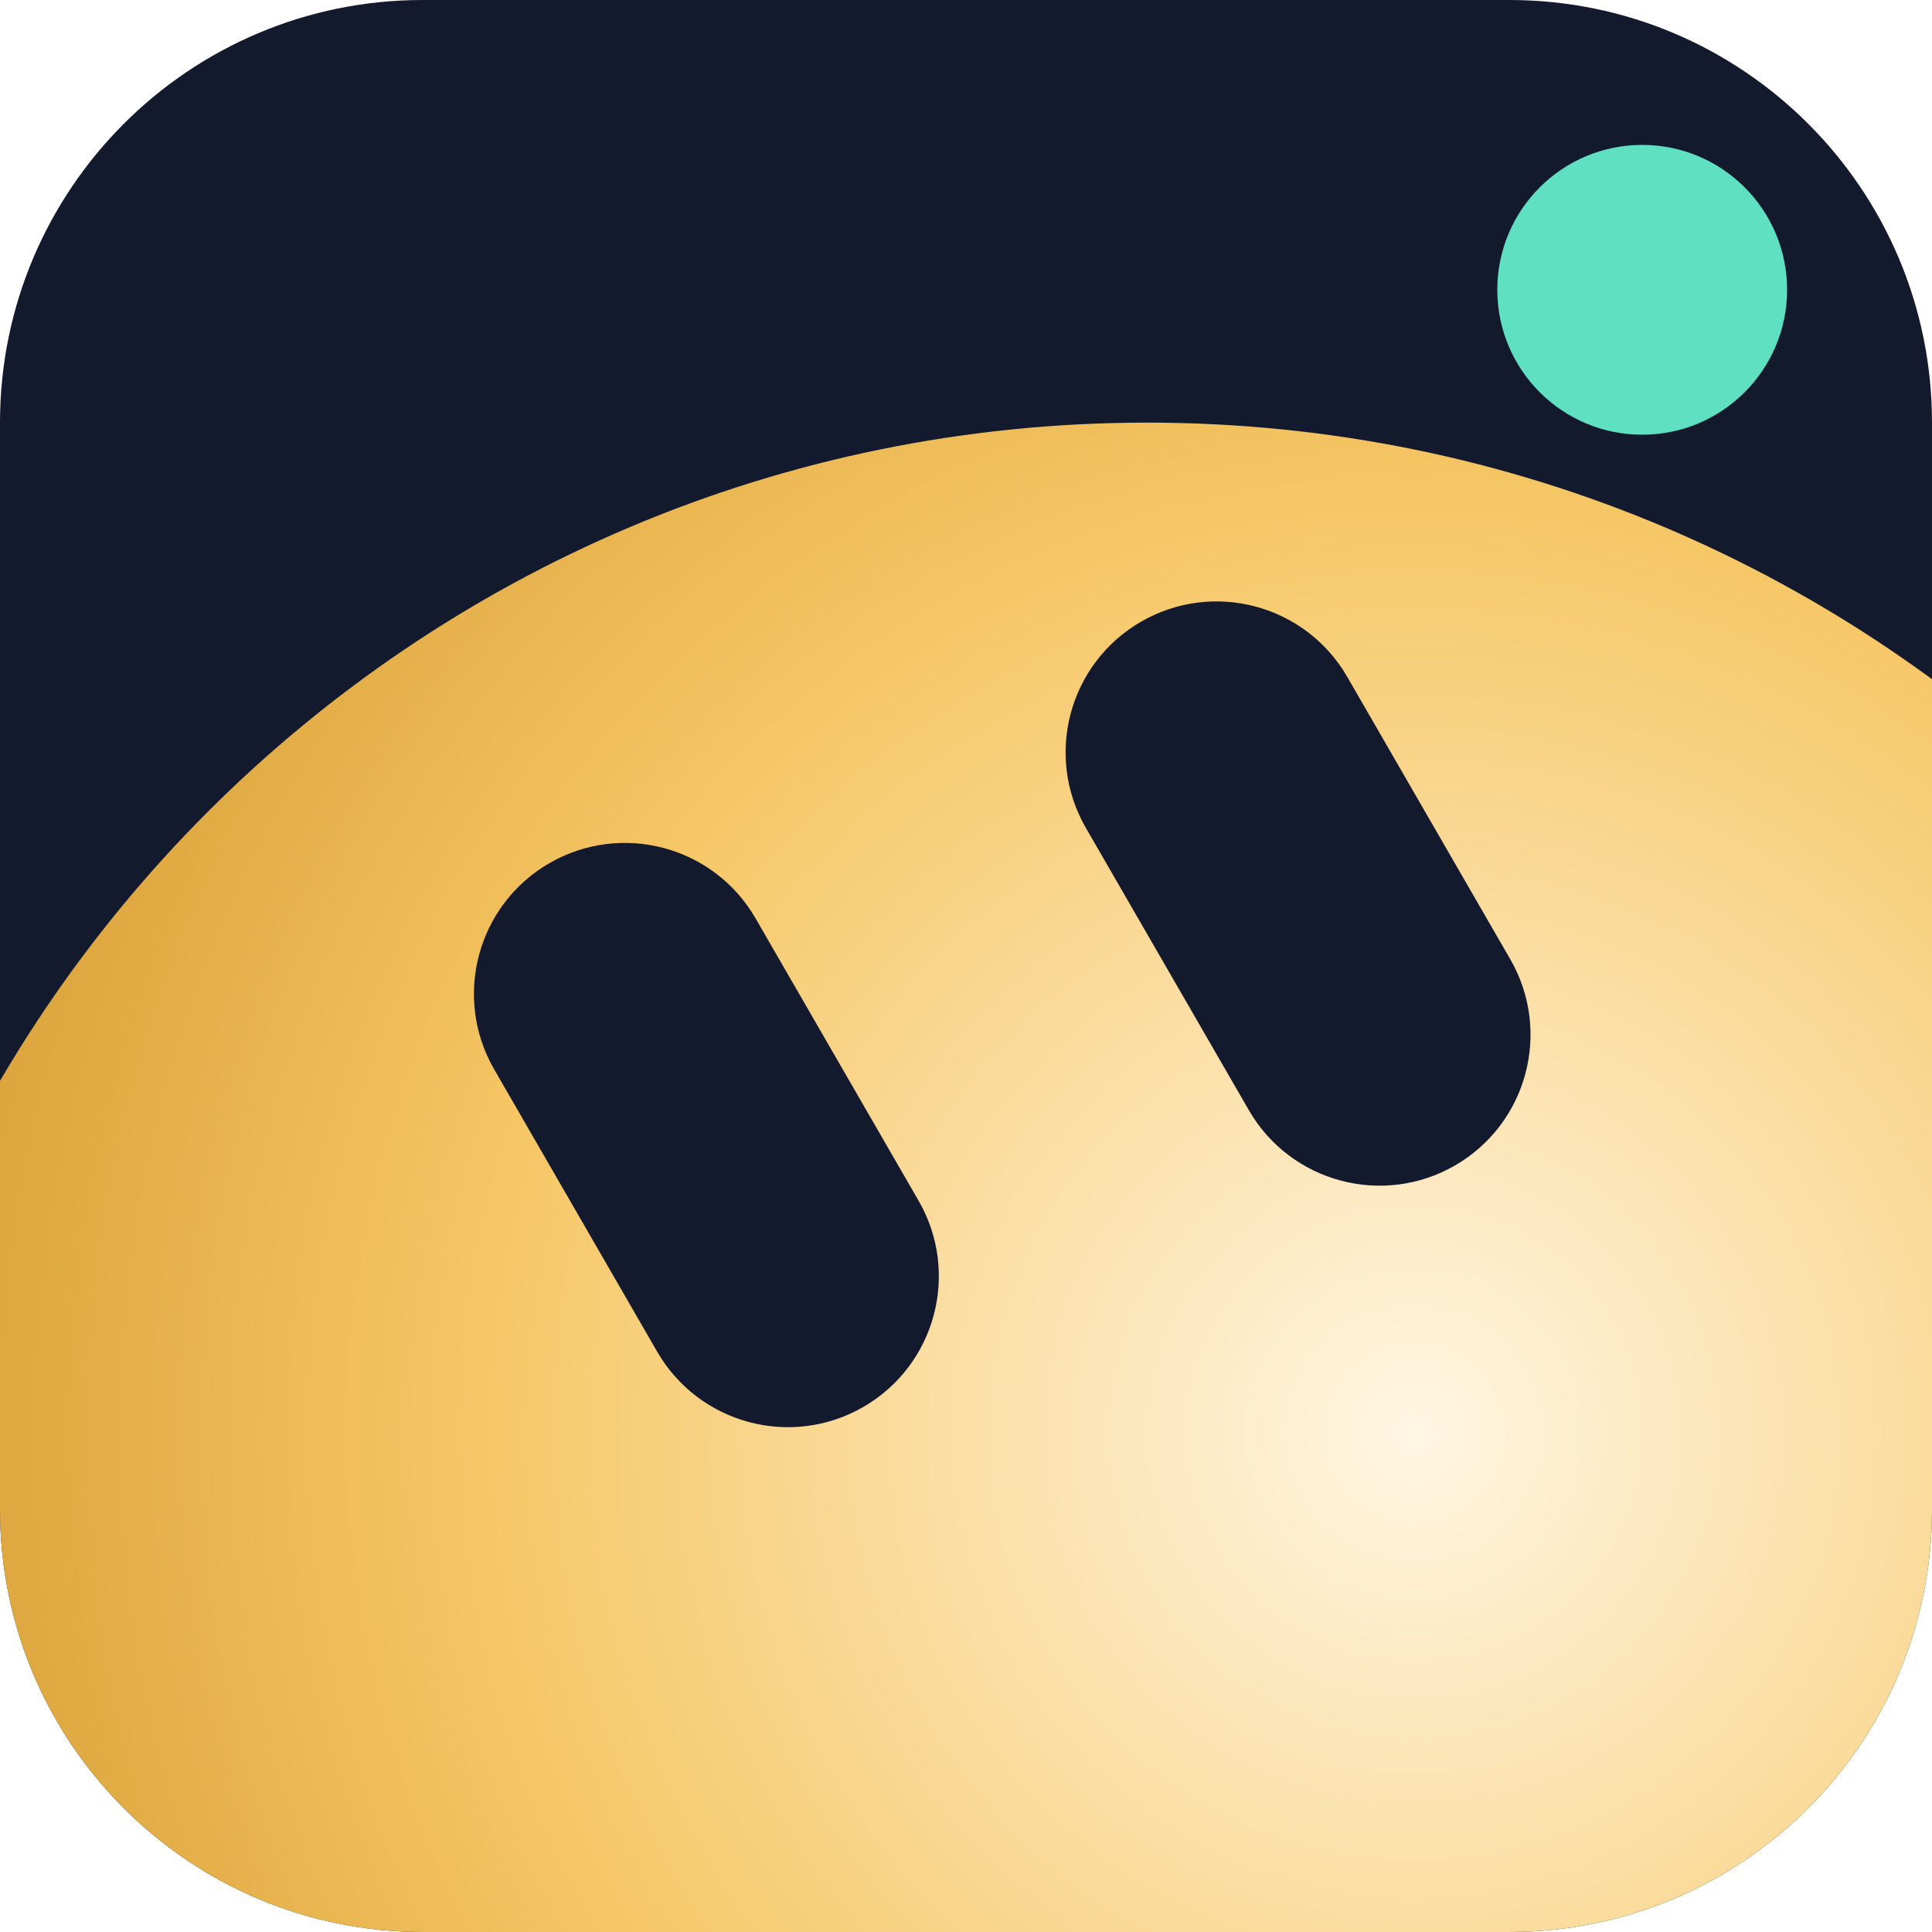
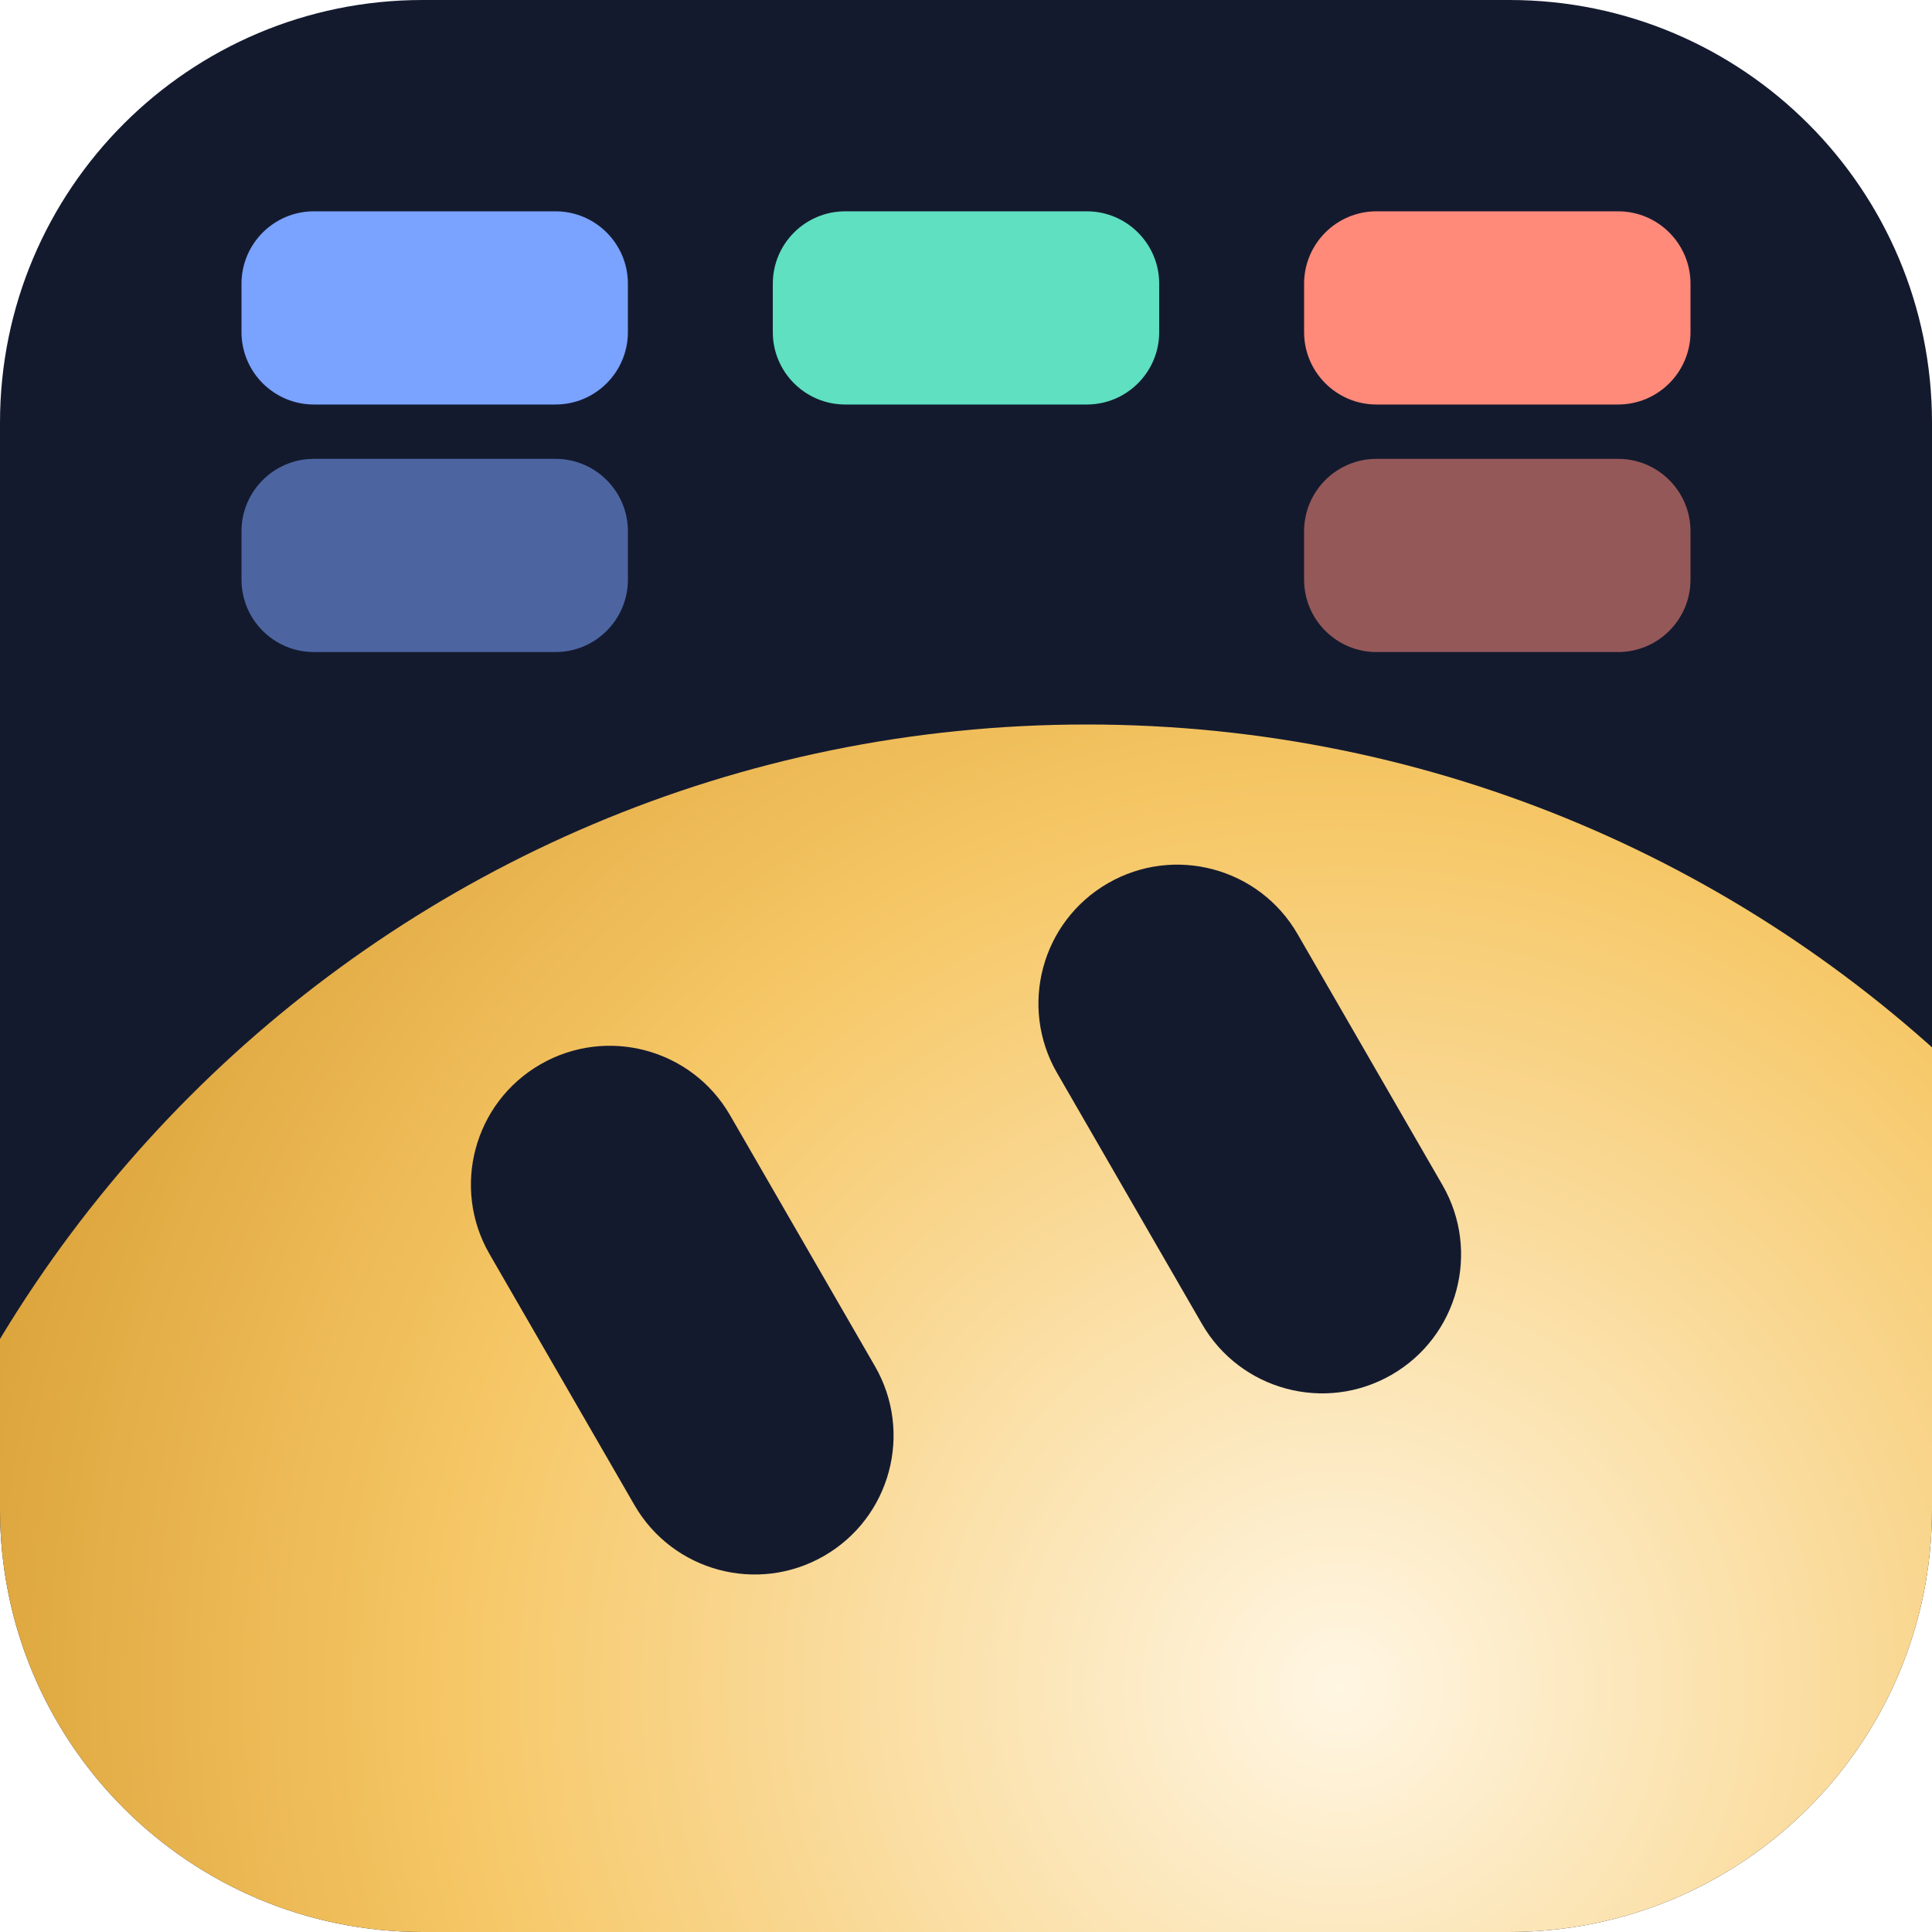
<svg xmlns="http://www.w3.org/2000/svg" viewBox="0 0 32 32">
  <defs>
    <radialGradient id="face" cx="0.6" cy="0.38" r="0.7">
      <stop offset="0" stop-color="#fff6e3" />
      <stop offset="0.5" stop-color="#f6c766" />
      <stop offset="1" stop-color="#c98a1c" />
    </radialGradient>
    <clipPath id="tile">
      <rect width="32" height="32" rx="7" />
    </clipPath>
  </defs>
  <g clip-path="url(#tile)">
    <rect width="32" height="32" fill="#141a2e" />
-     <circle cx="19" cy="29" r="22" fill="url(#face)" />
-     <rect x="9.2" y="13.6" width="5" height="10.4" rx="2.5" transform="rotate(-30 11.7 18.8)" fill="#141a2e" />
-     <rect x="19" y="9.6" width="5" height="10.4" rx="2.5" transform="rotate(-30 21.5 14.8)" fill="#141a2e" />
+     <rect x="4" y="3.5" width="6.4" height="3.2" rx="1.2" fill="#7aa2ff" />
+     <rect x="4" y="7.6" width="6.4" height="3.2" rx="1.2" fill="#7aa2ff" opacity="0.55" />
+     <rect x="12.8" y="3.5" width="6.4" height="3.2" rx="1.2" fill="#5ee0c1" />
+     <rect x="21.6" y="3.5" width="6.4" height="3.2" rx="1.2" fill="#ff8a7a" />
+     <rect x="21.6" y="7.6" width="6.4" height="3.2" rx="1.2" fill="#ff8a7a" opacity="0.55" />
+     <circle cx="18" cy="33" r="21" fill="url(#face)" />
+     <rect x="9" y="17" width="4.6" height="9.4" rx="2.3" transform="rotate(-30 11.3 21.7)" fill="#141a2e" />
+     <rect x="18.4" y="14" width="4.6" height="9.4" rx="2.3" transform="rotate(-30 20.7 18.7)" fill="#141a2e" />
  </g>
-   <circle cx="27.2" cy="4.8" r="2.4" fill="#5ee0c1" />
</svg>
